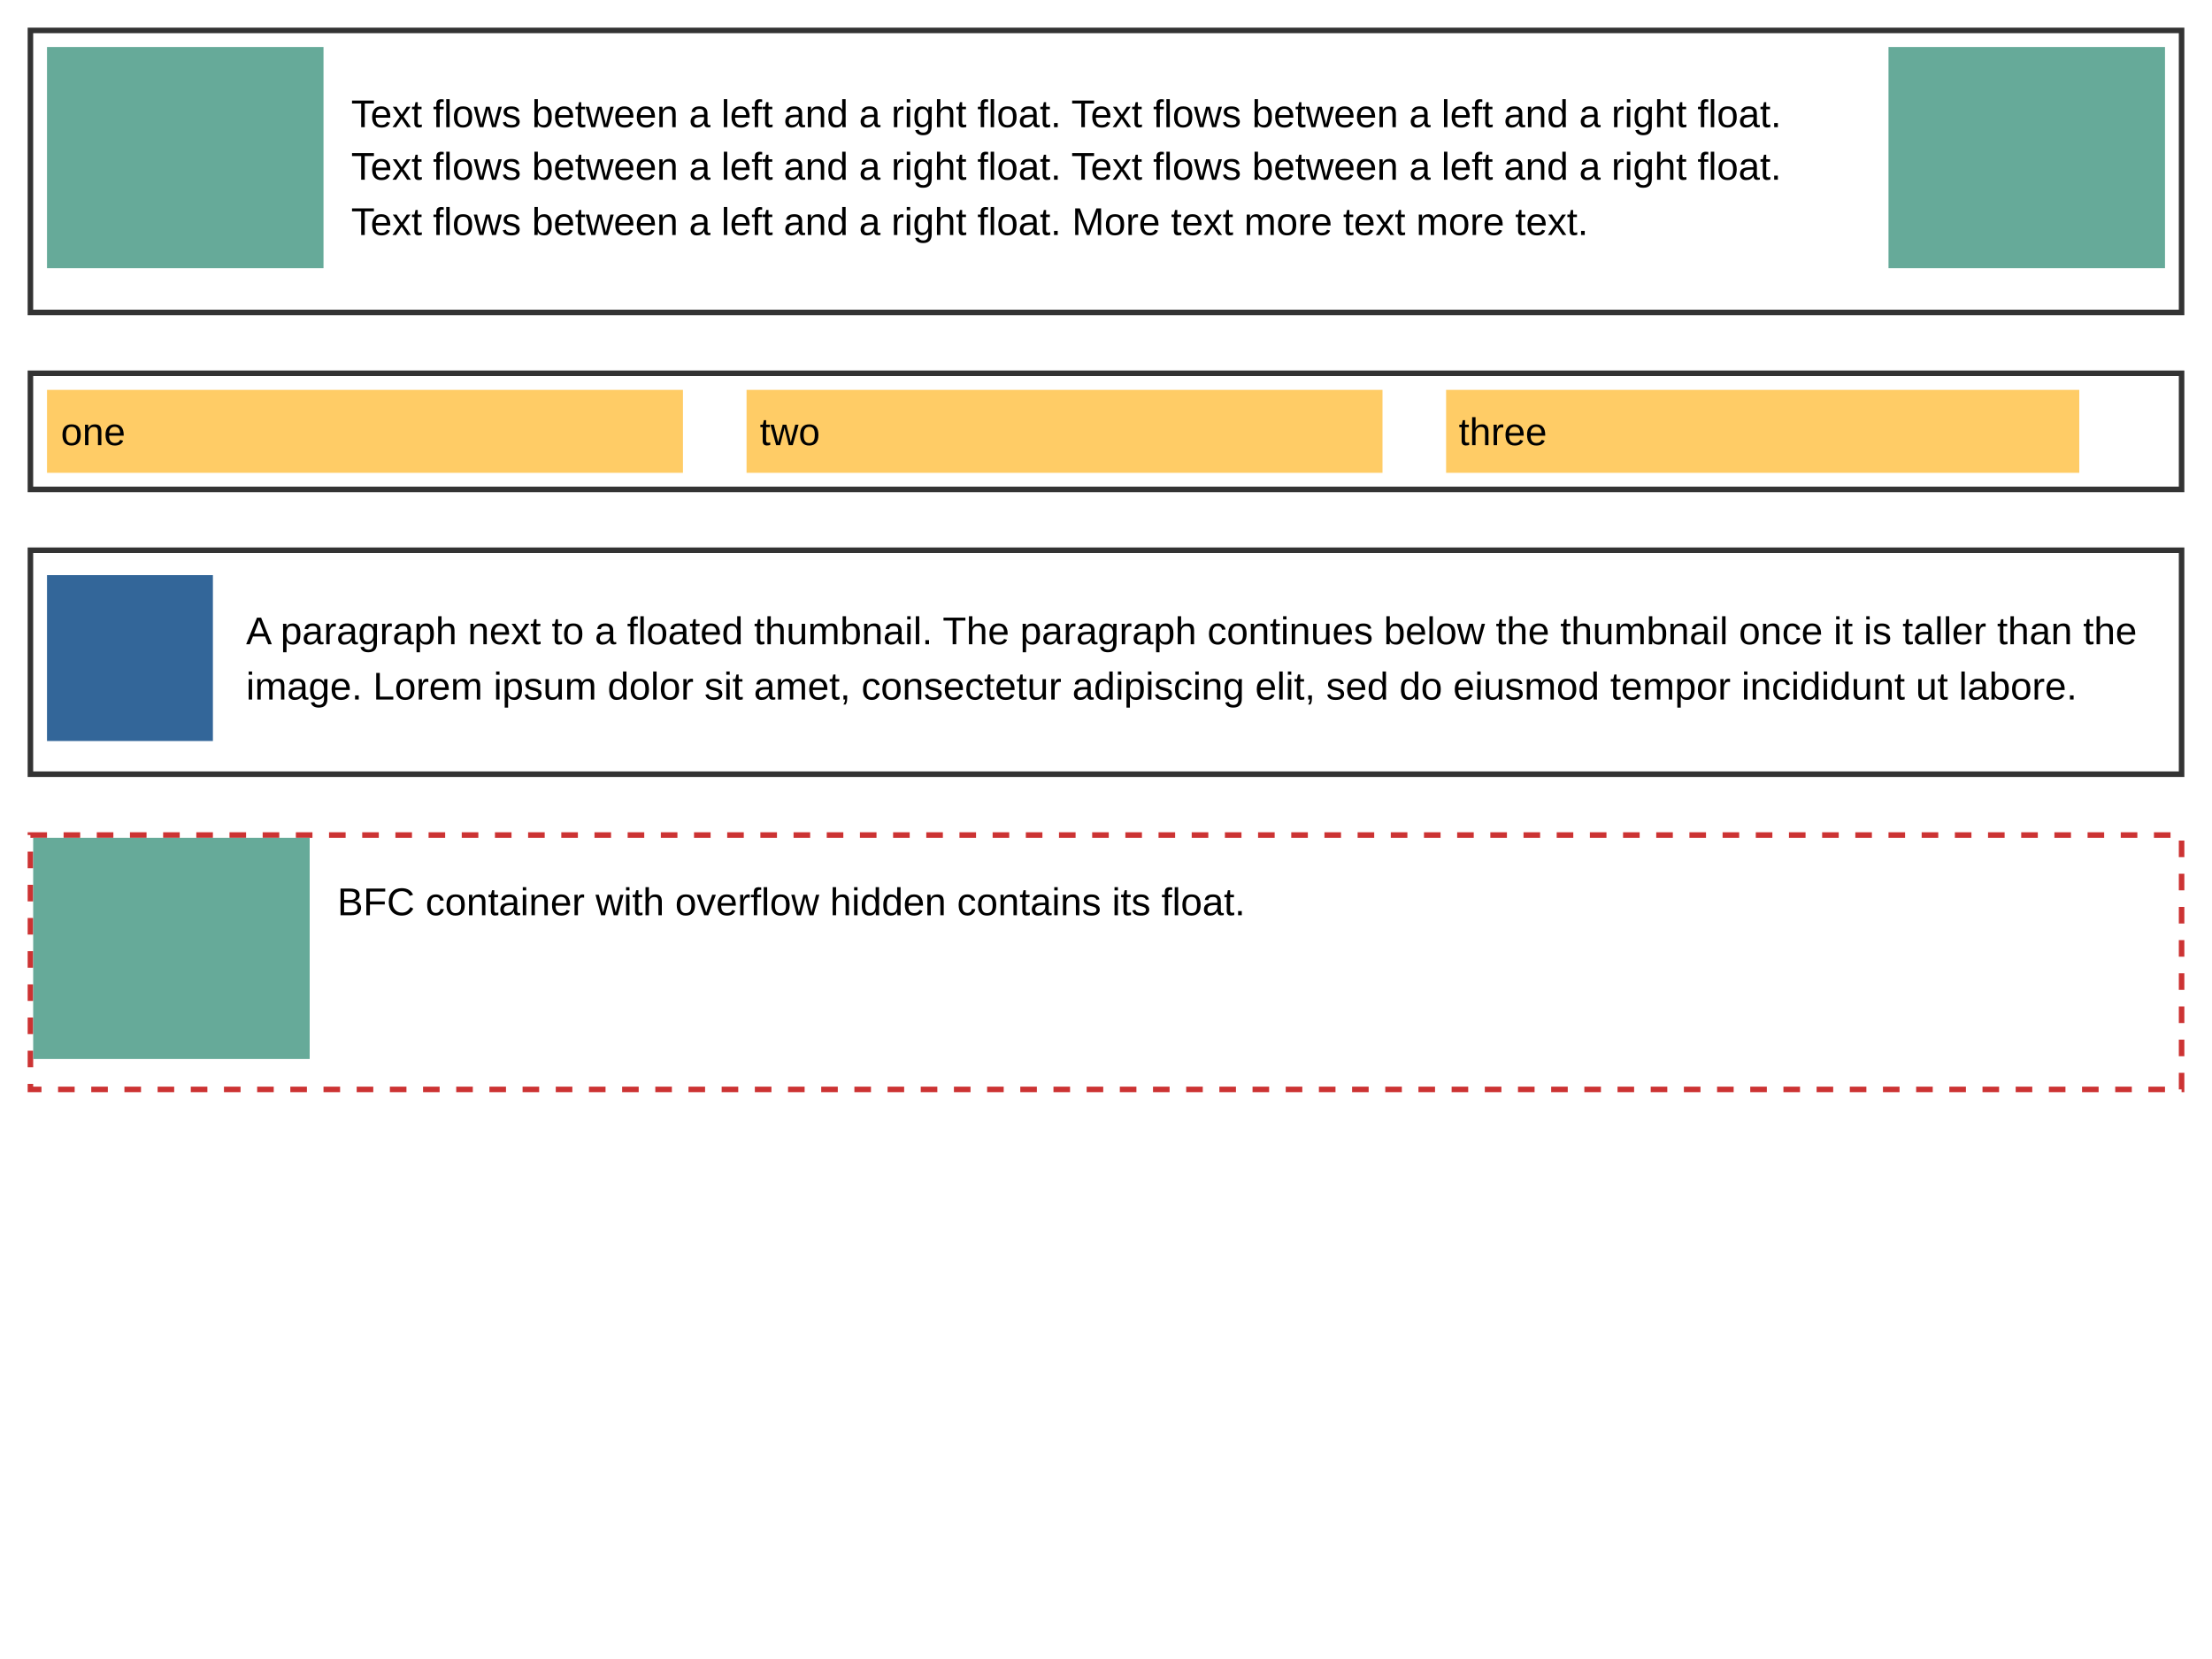
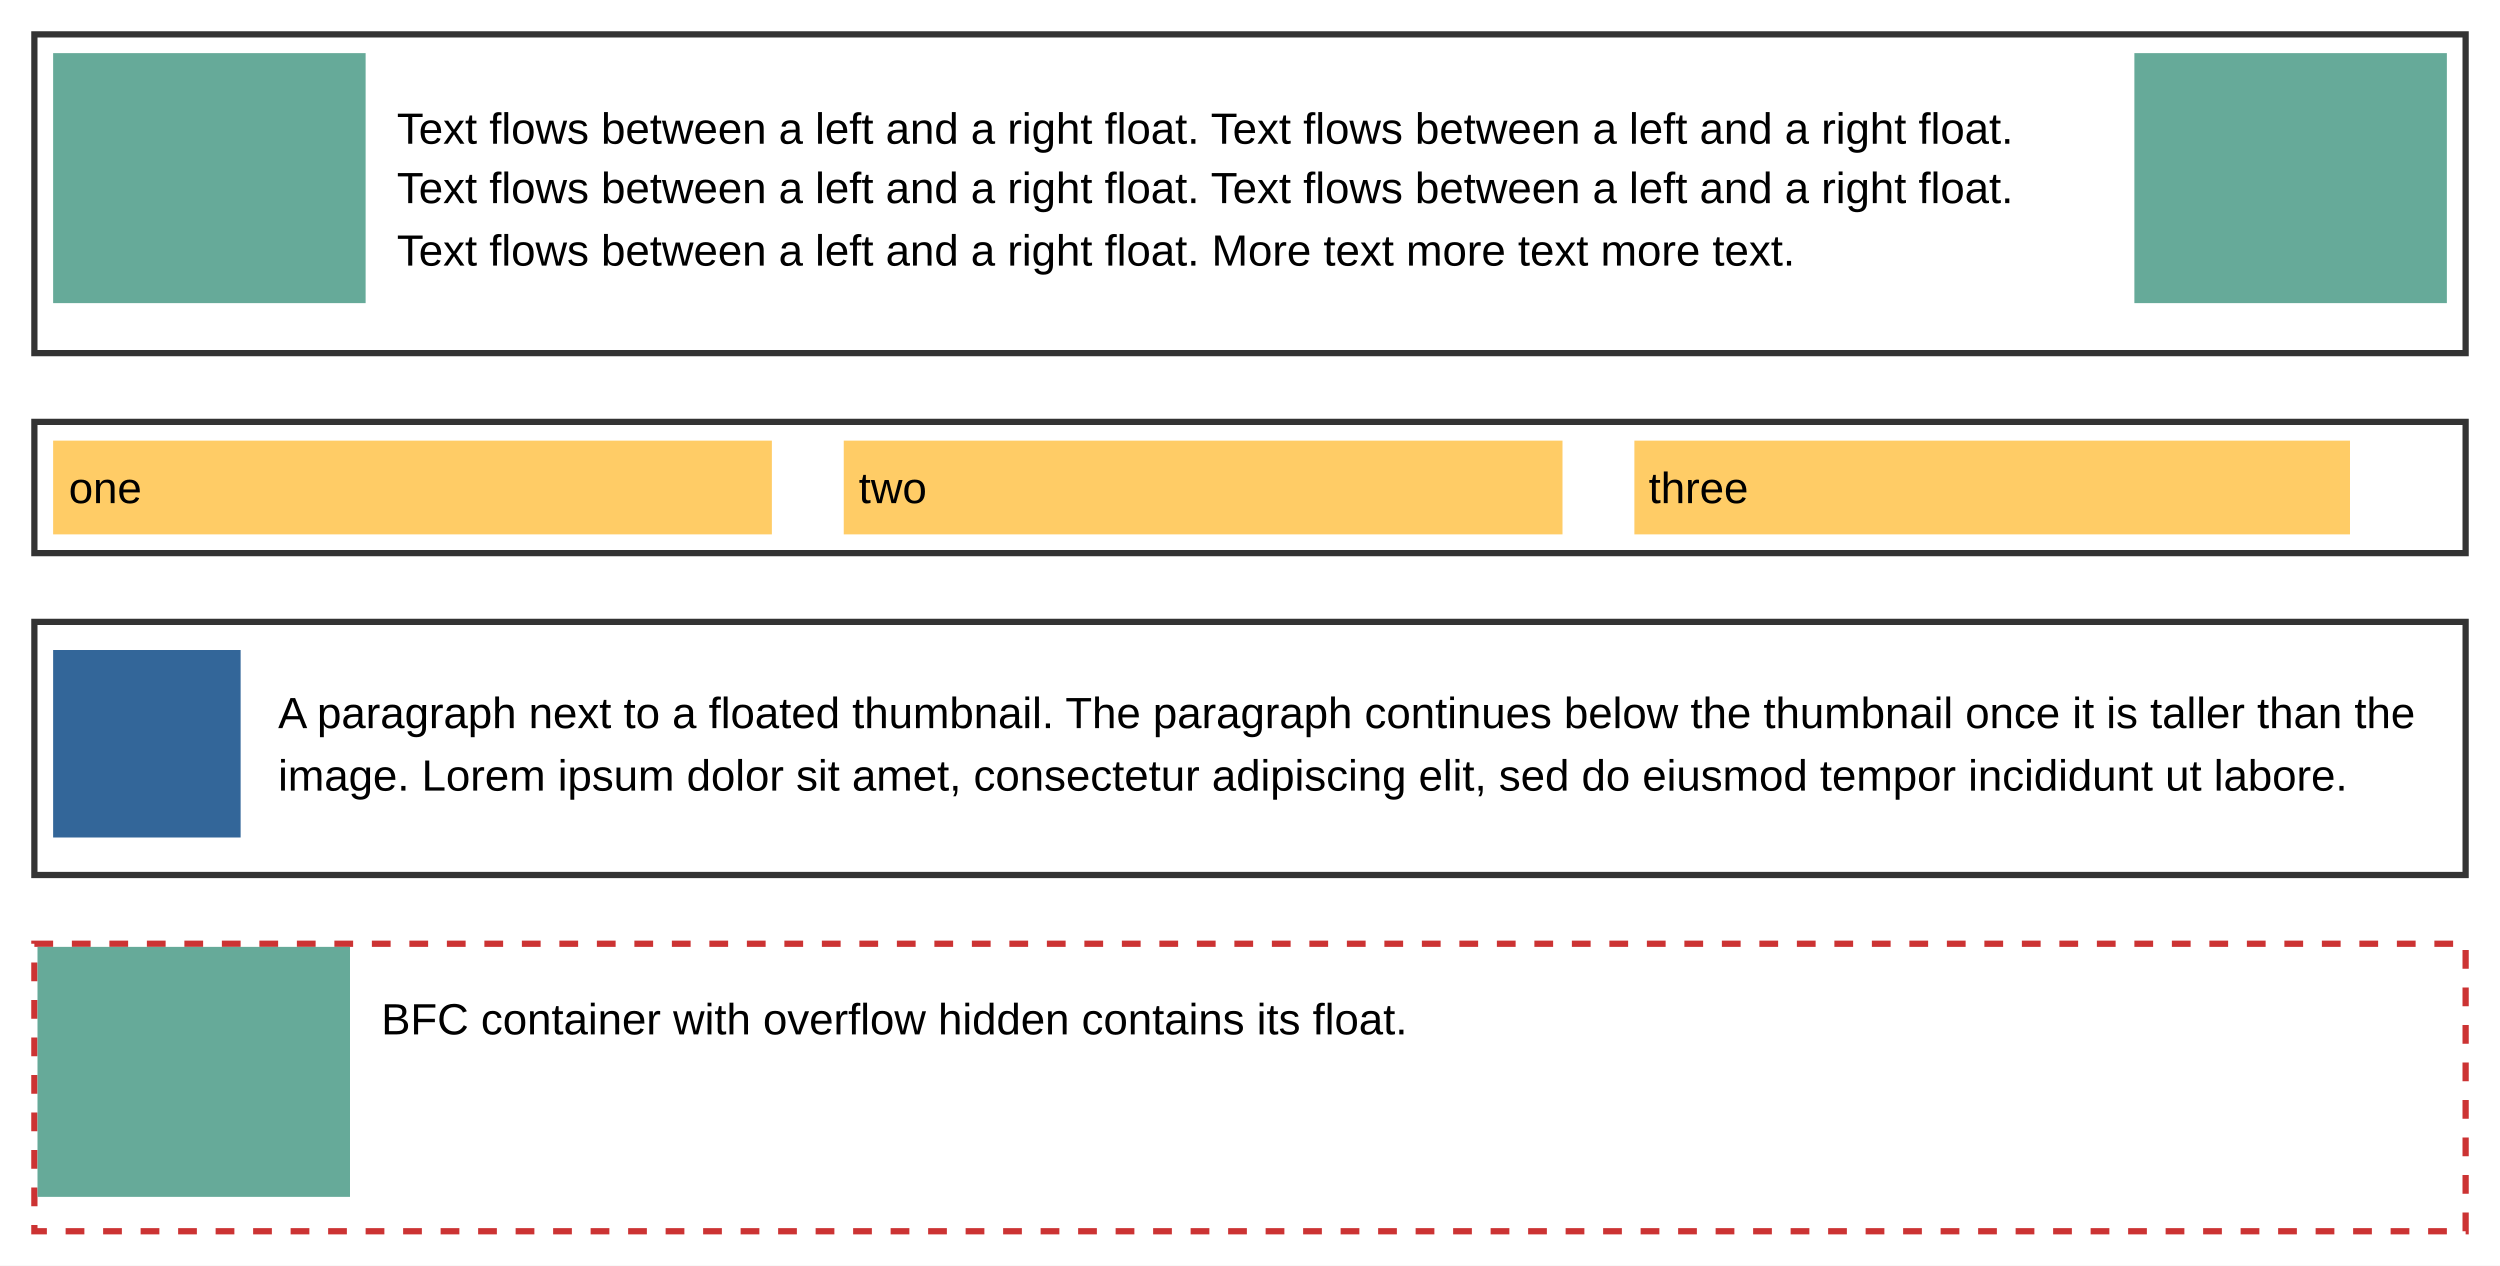
- <svg xmlns="http://www.w3.org/2000/svg" width="800" height="600" viewBox="0 0 800 600">
+ <svg xmlns="http://www.w3.org/2000/svg" width="800" height="405" viewBox="0 0 800 405">
  <rect width="100%" height="100%" fill="white" />
  <rect x="11" y="11" width="778" height="102" rx="0" fill="none" stroke="#333333" stroke-opacity="1" stroke-width="2" />
  <text x="127" y="46" letter-spacing="0" font-family="Liberation Sans, sans-serif" font-size="14" font-weight="400" font-style="normal" fill="#000000" fill-opacity="1" xml:space="preserve">Text flows between a left and a right float. Text flows between a left and a right float.</text>
  <text x="127" y="65" letter-spacing="0" font-family="Liberation Sans, sans-serif" font-size="14" font-weight="400" font-style="normal" fill="#000000" fill-opacity="1" xml:space="preserve">Text flows between a left and a right float. Text flows between a left and a right float.</text>
  <text x="127" y="85" letter-spacing="0" font-family="Liberation Sans, sans-serif" font-size="14" font-weight="400" font-style="normal" fill="#000000" fill-opacity="1" xml:space="preserve">Text flows between a left and a right float. More text more text more text.</text>
  <rect x="17" y="17" width="100" height="80" rx="0" fill="#66aa99" fill-opacity="1" />
  <rect x="683" y="17" width="100" height="80" rx="0" fill="#66aa99" fill-opacity="1" />
  <rect x="11" y="135" width="778" height="42" rx="0" fill="none" stroke="#333333" stroke-opacity="1" stroke-width="2" />
  <rect x="17" y="141" width="230" height="30" rx="0" fill="#ffcc66" fill-opacity="1" />
  <text x="22" y="161" letter-spacing="0" font-family="Liberation Sans, sans-serif" font-size="14" font-weight="400" font-style="normal" fill="#000000" fill-opacity="1" xml:space="preserve">one</text>
  <rect x="270" y="141" width="230" height="30" rx="0" fill="#ffcc66" fill-opacity="1" />
  <text x="274.78" y="161" letter-spacing="0" font-family="Liberation Sans, sans-serif" font-size="14" font-weight="400" font-style="normal" fill="#000000" fill-opacity="1" xml:space="preserve">two</text>
  <rect x="523" y="141" width="229" height="30" rx="0" fill="#ffcc66" fill-opacity="1" />
  <text x="527.56" y="161" letter-spacing="0" font-family="Liberation Sans, sans-serif" font-size="14" font-weight="400" font-style="normal" fill="#000000" fill-opacity="1" xml:space="preserve">three</text>
  <rect x="11" y="199" width="778" height="81" rx="0" fill="none" stroke="#333333" stroke-opacity="1" stroke-width="2" />
  <text x="89" y="233" letter-spacing="0" font-family="Liberation Sans, sans-serif" font-size="14" font-weight="400" font-style="normal" fill="#000000" fill-opacity="1" xml:space="preserve">A paragraph next to a floated thumbnail. The paragraph continues below the thumbnail once it is taller than the</text>
  <text x="89" y="253" letter-spacing="0" font-family="Liberation Sans, sans-serif" font-size="14" font-weight="400" font-style="normal" fill="#000000" fill-opacity="1" xml:space="preserve">image. Lorem ipsum dolor sit amet, consectetur adipiscing elit, sed do eiusmod tempor incididunt ut labore.</text>
  <rect x="17" y="208" width="60" height="60" rx="0" fill="#336699" fill-opacity="1" />
  <rect x="11" y="302" width="778" height="92" rx="0" fill="none" stroke="#cc3333" stroke-opacity="1" stroke-width="2" stroke-dasharray="6 6" />
  <clipPath id="c1">
    <rect x="12" y="302.6" width="776" height="90" rx="0" />
  </clipPath>
  <g clip-path="url(#c1)">
    <text x="122" y="331" letter-spacing="0" font-family="Liberation Sans, sans-serif" font-size="14" font-weight="400" font-style="normal" fill="#000000" fill-opacity="1" xml:space="preserve">BFC container with overflow hidden contains its float.</text>
    <rect x="12" y="303" width="100" height="80" rx="0" fill="#66aa99" fill-opacity="1" />
  </g>
</svg>
